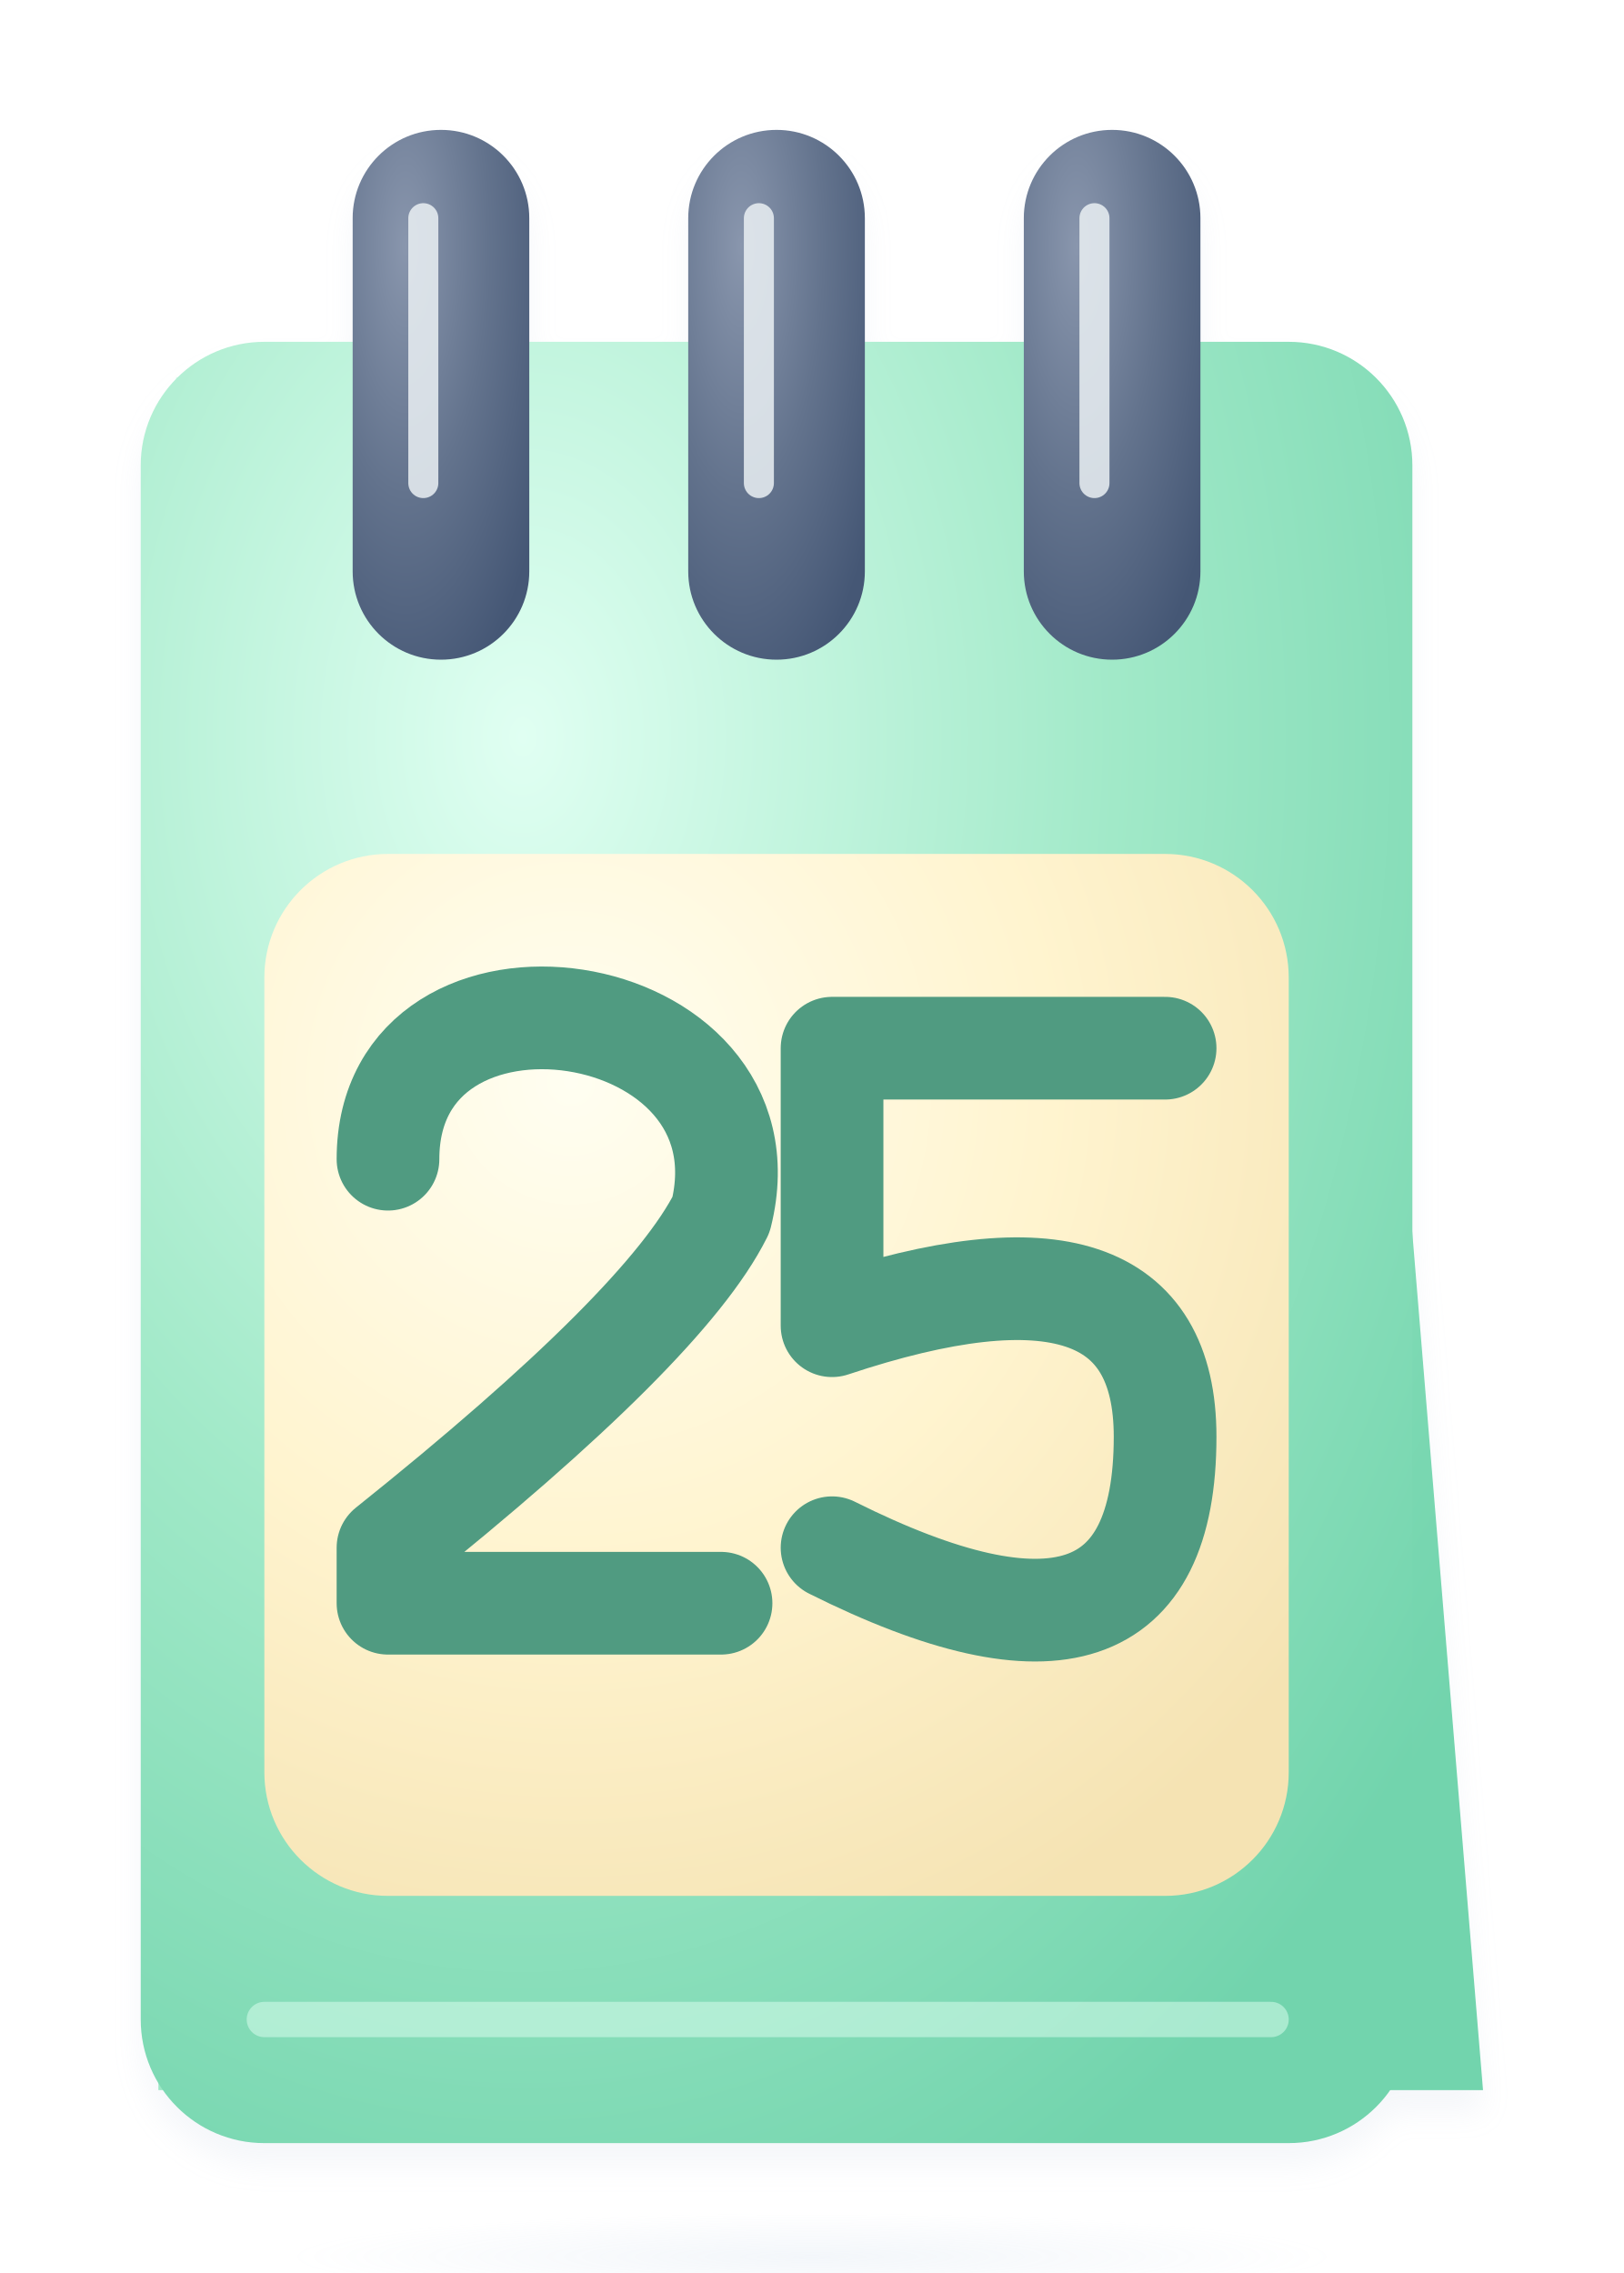
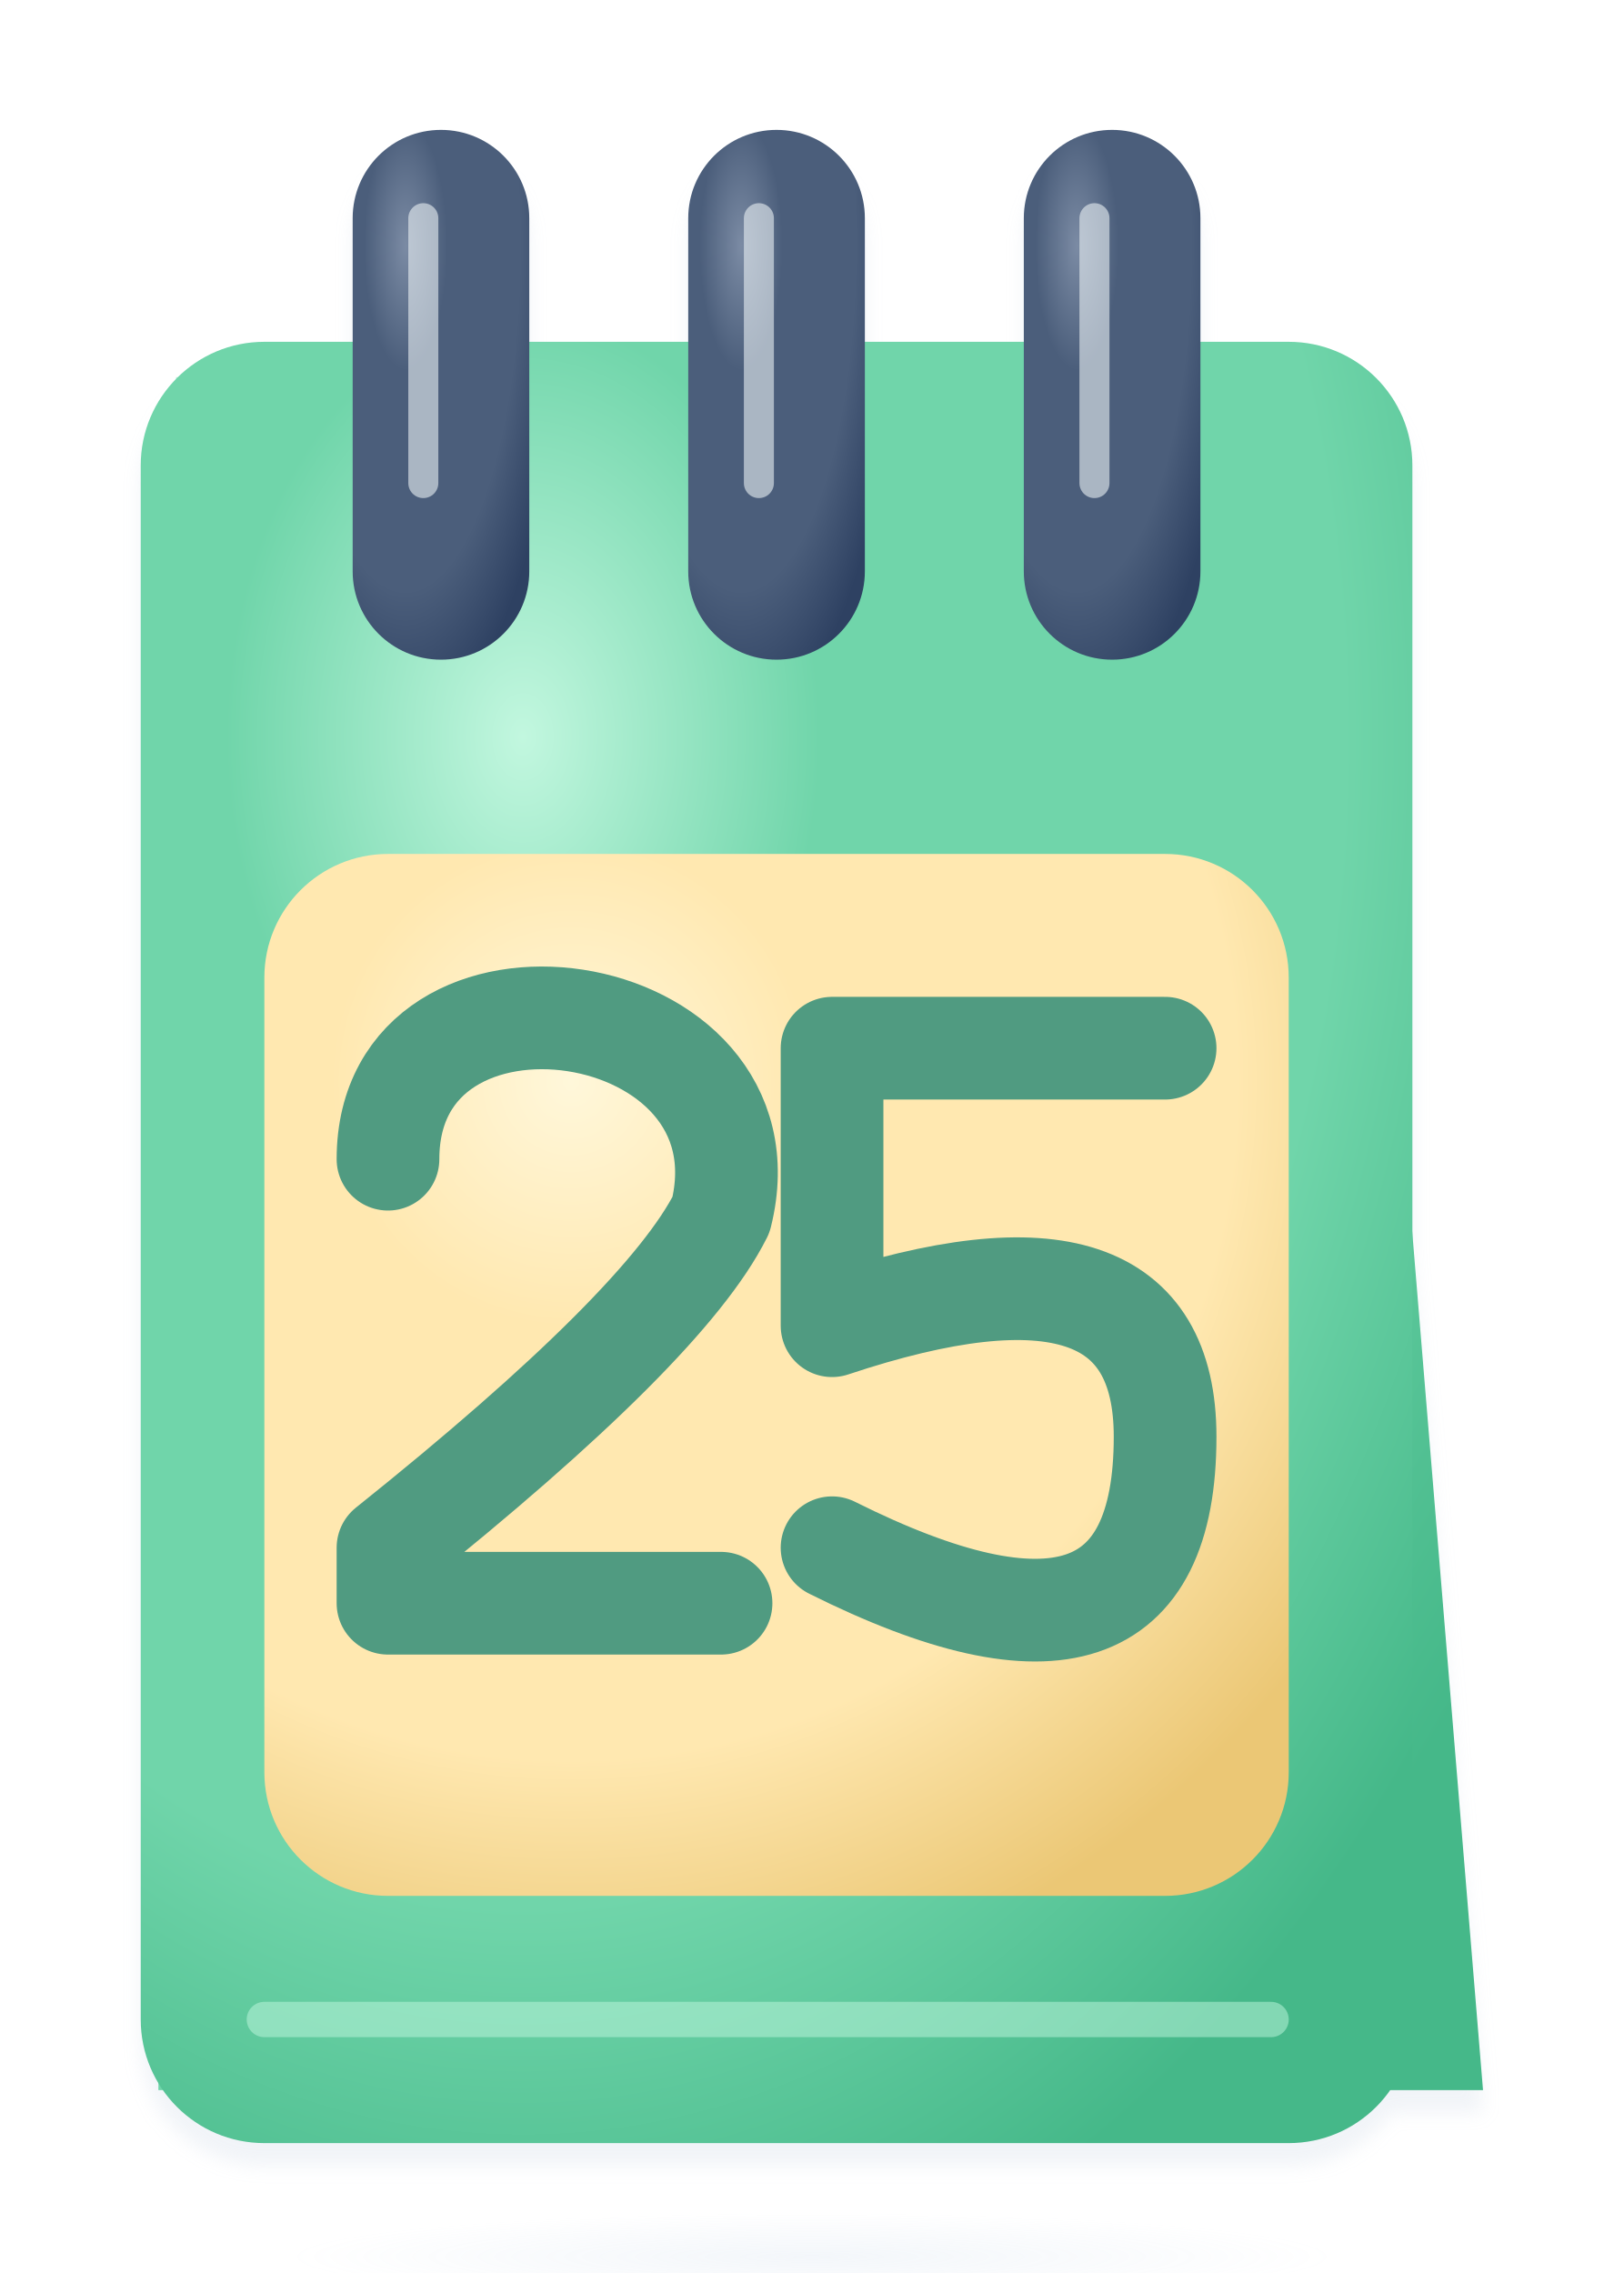
<svg xmlns="http://www.w3.org/2000/svg" viewBox="0 0 100 140" width="100" height="140" preserveAspectRatio="xMidYMid meet">
  <defs>
    <linearGradient id="green-linear" x1="0" y1="0" x2="1" y2=".75">
-       <stop stop-color="#e0fff2" />
-       <stop offset=".45" stop-color="#a1e9c8" />
-       <stop offset="1" stop-color="#72d4ad" />
+       <stop stop-color="#c2f7df" />
+       <stop offset=".24" stop-color="#70d5aa" />
+       <stop offset=".7" stop-color="#70d5aa" />
+       <stop offset="1" stop-color="#45b889" />
    </linearGradient>
    <radialGradient id="green" cx="30%" cy="22%" r="90%">
-       <stop stop-color="#e0fff2" />
-       <stop offset=".52" stop-color="#a1e9c8" />
-       <stop offset="1" stop-color="#72d4ad" />
+       <stop stop-color="#c2f7df" />
+       <stop offset=".26" stop-color="#70d5aa" />
+       <stop offset=".72" stop-color="#70d5aa" />
+       <stop offset="1" stop-color="#45b889" />
    </radialGradient>
    <radialGradient id="cream" cx="30%" cy="22%" r="90%">
-       <stop stop-color="#fffef1" />
-       <stop offset=".52" stop-color="#fff4cf" />
-       <stop offset="1" stop-color="#f5e3b3" />
+       <stop stop-color="#fff7da" />
+       <stop offset=".26" stop-color="#ffe8b0" />
+       <stop offset=".72" stop-color="#ffe8b0" />
+       <stop offset="1" stop-color="#ebc775" />
    </radialGradient>
    <radialGradient id="dark" cx="30%" cy="22%" r="90%">
-       <stop stop-color="#8996ad" />
-       <stop offset=".52" stop-color="#63738d" />
-       <stop offset="1" stop-color="#455775" />
+       <stop stop-color="#7b8ba4" />
+       <stop offset=".26" stop-color="#4b5e7b" />
+       <stop offset=".72" stop-color="#4b5e7b" />
+       <stop offset="1" stop-color="#2e4162" />
    </radialGradient>
    <radialGradient id="floor-shadow">
      <stop stop-color="#9db9d8" stop-opacity=".12" />
      <stop offset=".6" stop-color="#9db9d8" stop-opacity=".05" />
      <stop offset="1" stop-color="#9db9d8" stop-opacity="0" />
    </radialGradient>
    <filter id="object-shadow" filterUnits="userSpaceOnUse" x="-10" y="-10" width="120" height="164" color-interpolation-filters="sRGB">
-       <feGaussianBlur in="SourceAlpha" stdDeviation=".85" result="soft-shadow" />
+       <feGaussianBlur in="SourceAlpha" stdDeviation=".55" result="soft-shadow" />
      <feOffset in="soft-shadow" dy="1.4" result="offset-shadow" />
-       <feFlood flood-color="#96acce" flood-opacity=".10" />
+       <feFlood flood-color="#96acce" flood-opacity=".14" />
      <feComposite in2="offset-shadow" operator="in" />
      <feMerge>
        <feMergeNode />
        <feMergeNode in="SourceGraphic" />
      </feMerge>
    </filter>
  </defs>
  <ellipse cx="50.0" cy="139" rx="32.0" ry="2.7" fill="url(#floor-shadow)" />
  <g filter="url(#object-shadow)">
    <g id="item-model" transform="translate(-4.385965 -6.140351) scale(1.087719)">
      <path d="M14 27 H80 L88 124 H13Z" fill="url(#green-linear)" />
      <rect x="12" y="25" width="72" height="102" rx="7" fill="url(#green)" />
      <rect x="19" y="54" width="58" height="59" rx="7" fill="url(#cream)" />
      <g transform="translate(26.000 65) scale(3.14286)">
        <g transform="translate(0 0)">
          <path d="M0 2 C0 -2 7 -1 6 3 Q5 5 0 9 V10 H6" fill="none" stroke="#509b81" stroke-width="1.85" stroke-linecap="round" stroke-linejoin="round" />
        </g>
        <g transform="translate(8 0)">
          <path d="M6 0 H0 V5 Q6 3 6 7 Q6 12 0 9" fill="none" stroke="#509b81" stroke-width="1.85" stroke-linecap="round" stroke-linejoin="round" />
        </g>
      </g>
      <rect x="24" y="13" width="10" height="30" rx="5" fill="url(#dark)" />
-       <path d="M28 18 V33" fill="none" stroke="#eaf0f3" stroke-width="1.7" stroke-linecap="round" stroke-linejoin="round" opacity=".85" />
+       <path d="M28 18 V33" fill="none" stroke="#eaf0f3" stroke-width="1.7" stroke-linecap="round" stroke-linejoin="round" opacity=".6" />
      <rect x="43" y="13" width="10" height="30" rx="5" fill="url(#dark)" />
-       <path d="M47 18 V33" fill="none" stroke="#eaf0f3" stroke-width="1.7" stroke-linecap="round" stroke-linejoin="round" opacity=".85" />
+       <path d="M47 18 V33" fill="none" stroke="#eaf0f3" stroke-width="1.7" stroke-linecap="round" stroke-linejoin="round" opacity=".6" />
      <rect x="62" y="13" width="10" height="30" rx="5" fill="url(#dark)" />
-       <path d="M66 18 V33" fill="none" stroke="#eaf0f3" stroke-width="1.7" stroke-linecap="round" stroke-linejoin="round" opacity=".85" />
-       <path d="M19 120 H76" fill="none" stroke="#e0fff2" stroke-width="2" stroke-linecap="round" stroke-linejoin="round" opacity=".5" />
+       <path d="M66 18 V33" fill="none" stroke="#eaf0f3" stroke-width="1.7" stroke-linecap="round" stroke-linejoin="round" opacity=".6" />
+       <path d="M19 120 H76" fill="none" stroke="#c2f7df" stroke-width="2" stroke-linecap="round" stroke-linejoin="round" opacity=".5" />
    </g>
  </g>
</svg>
